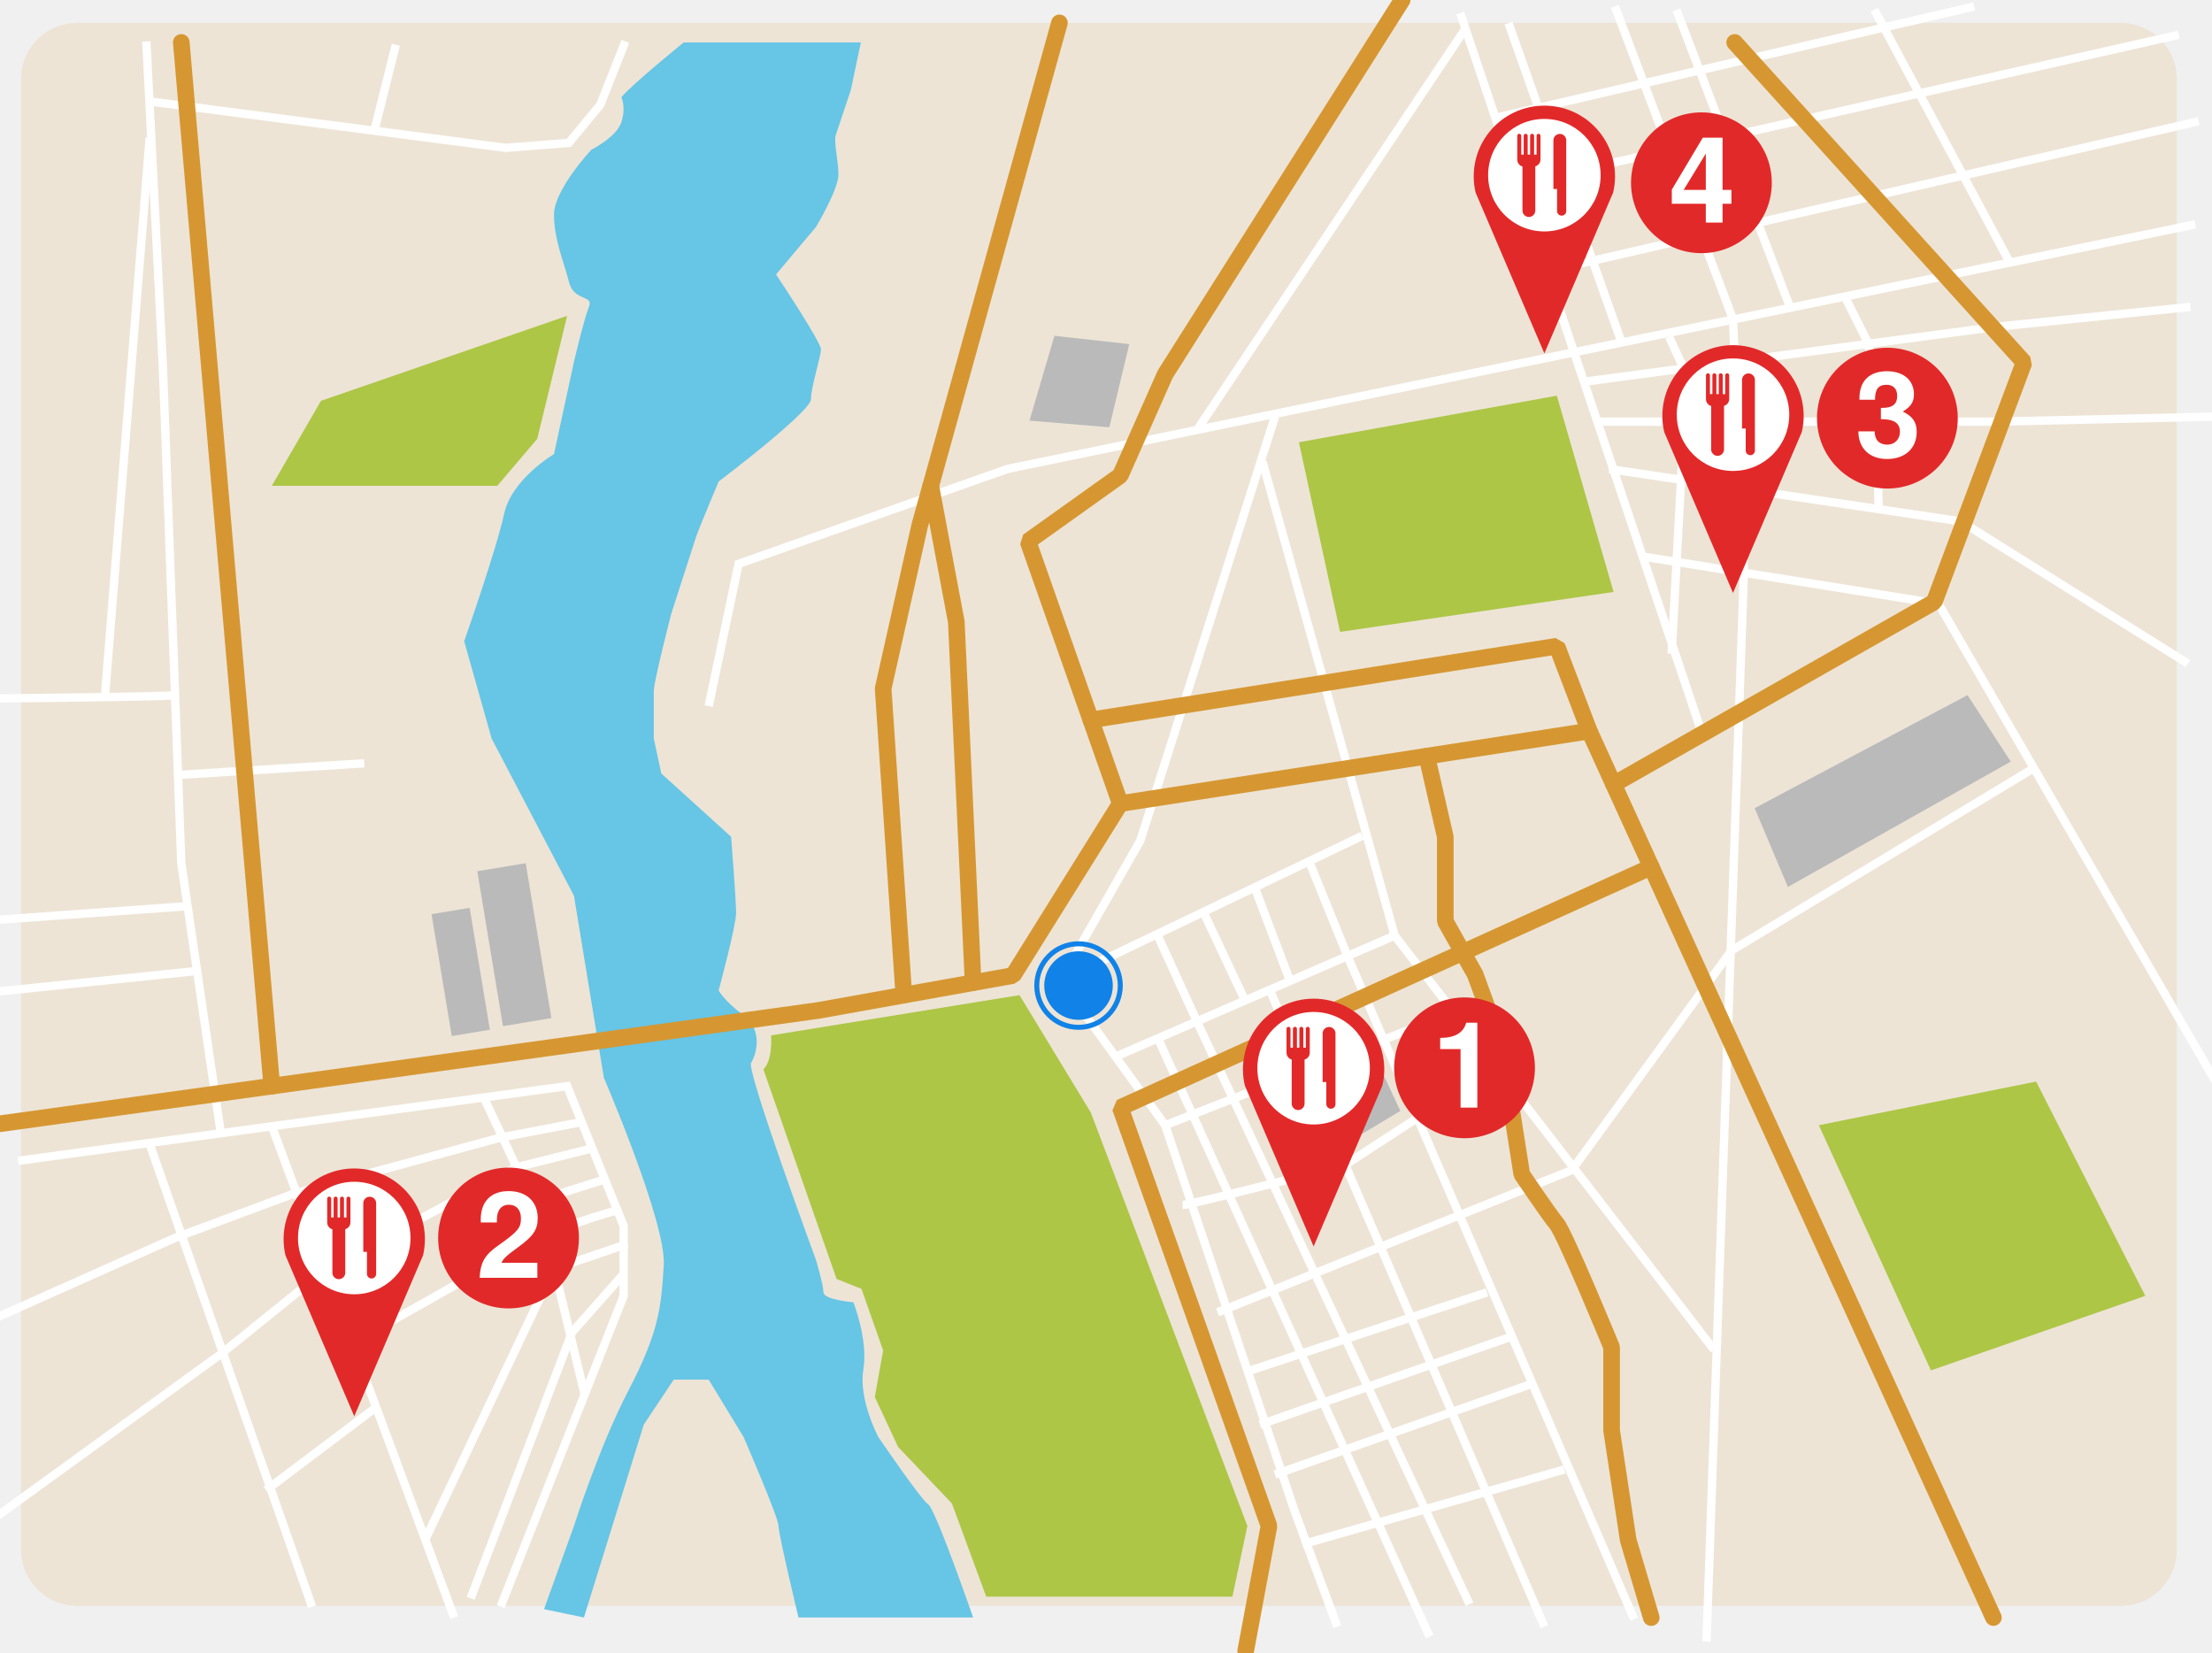
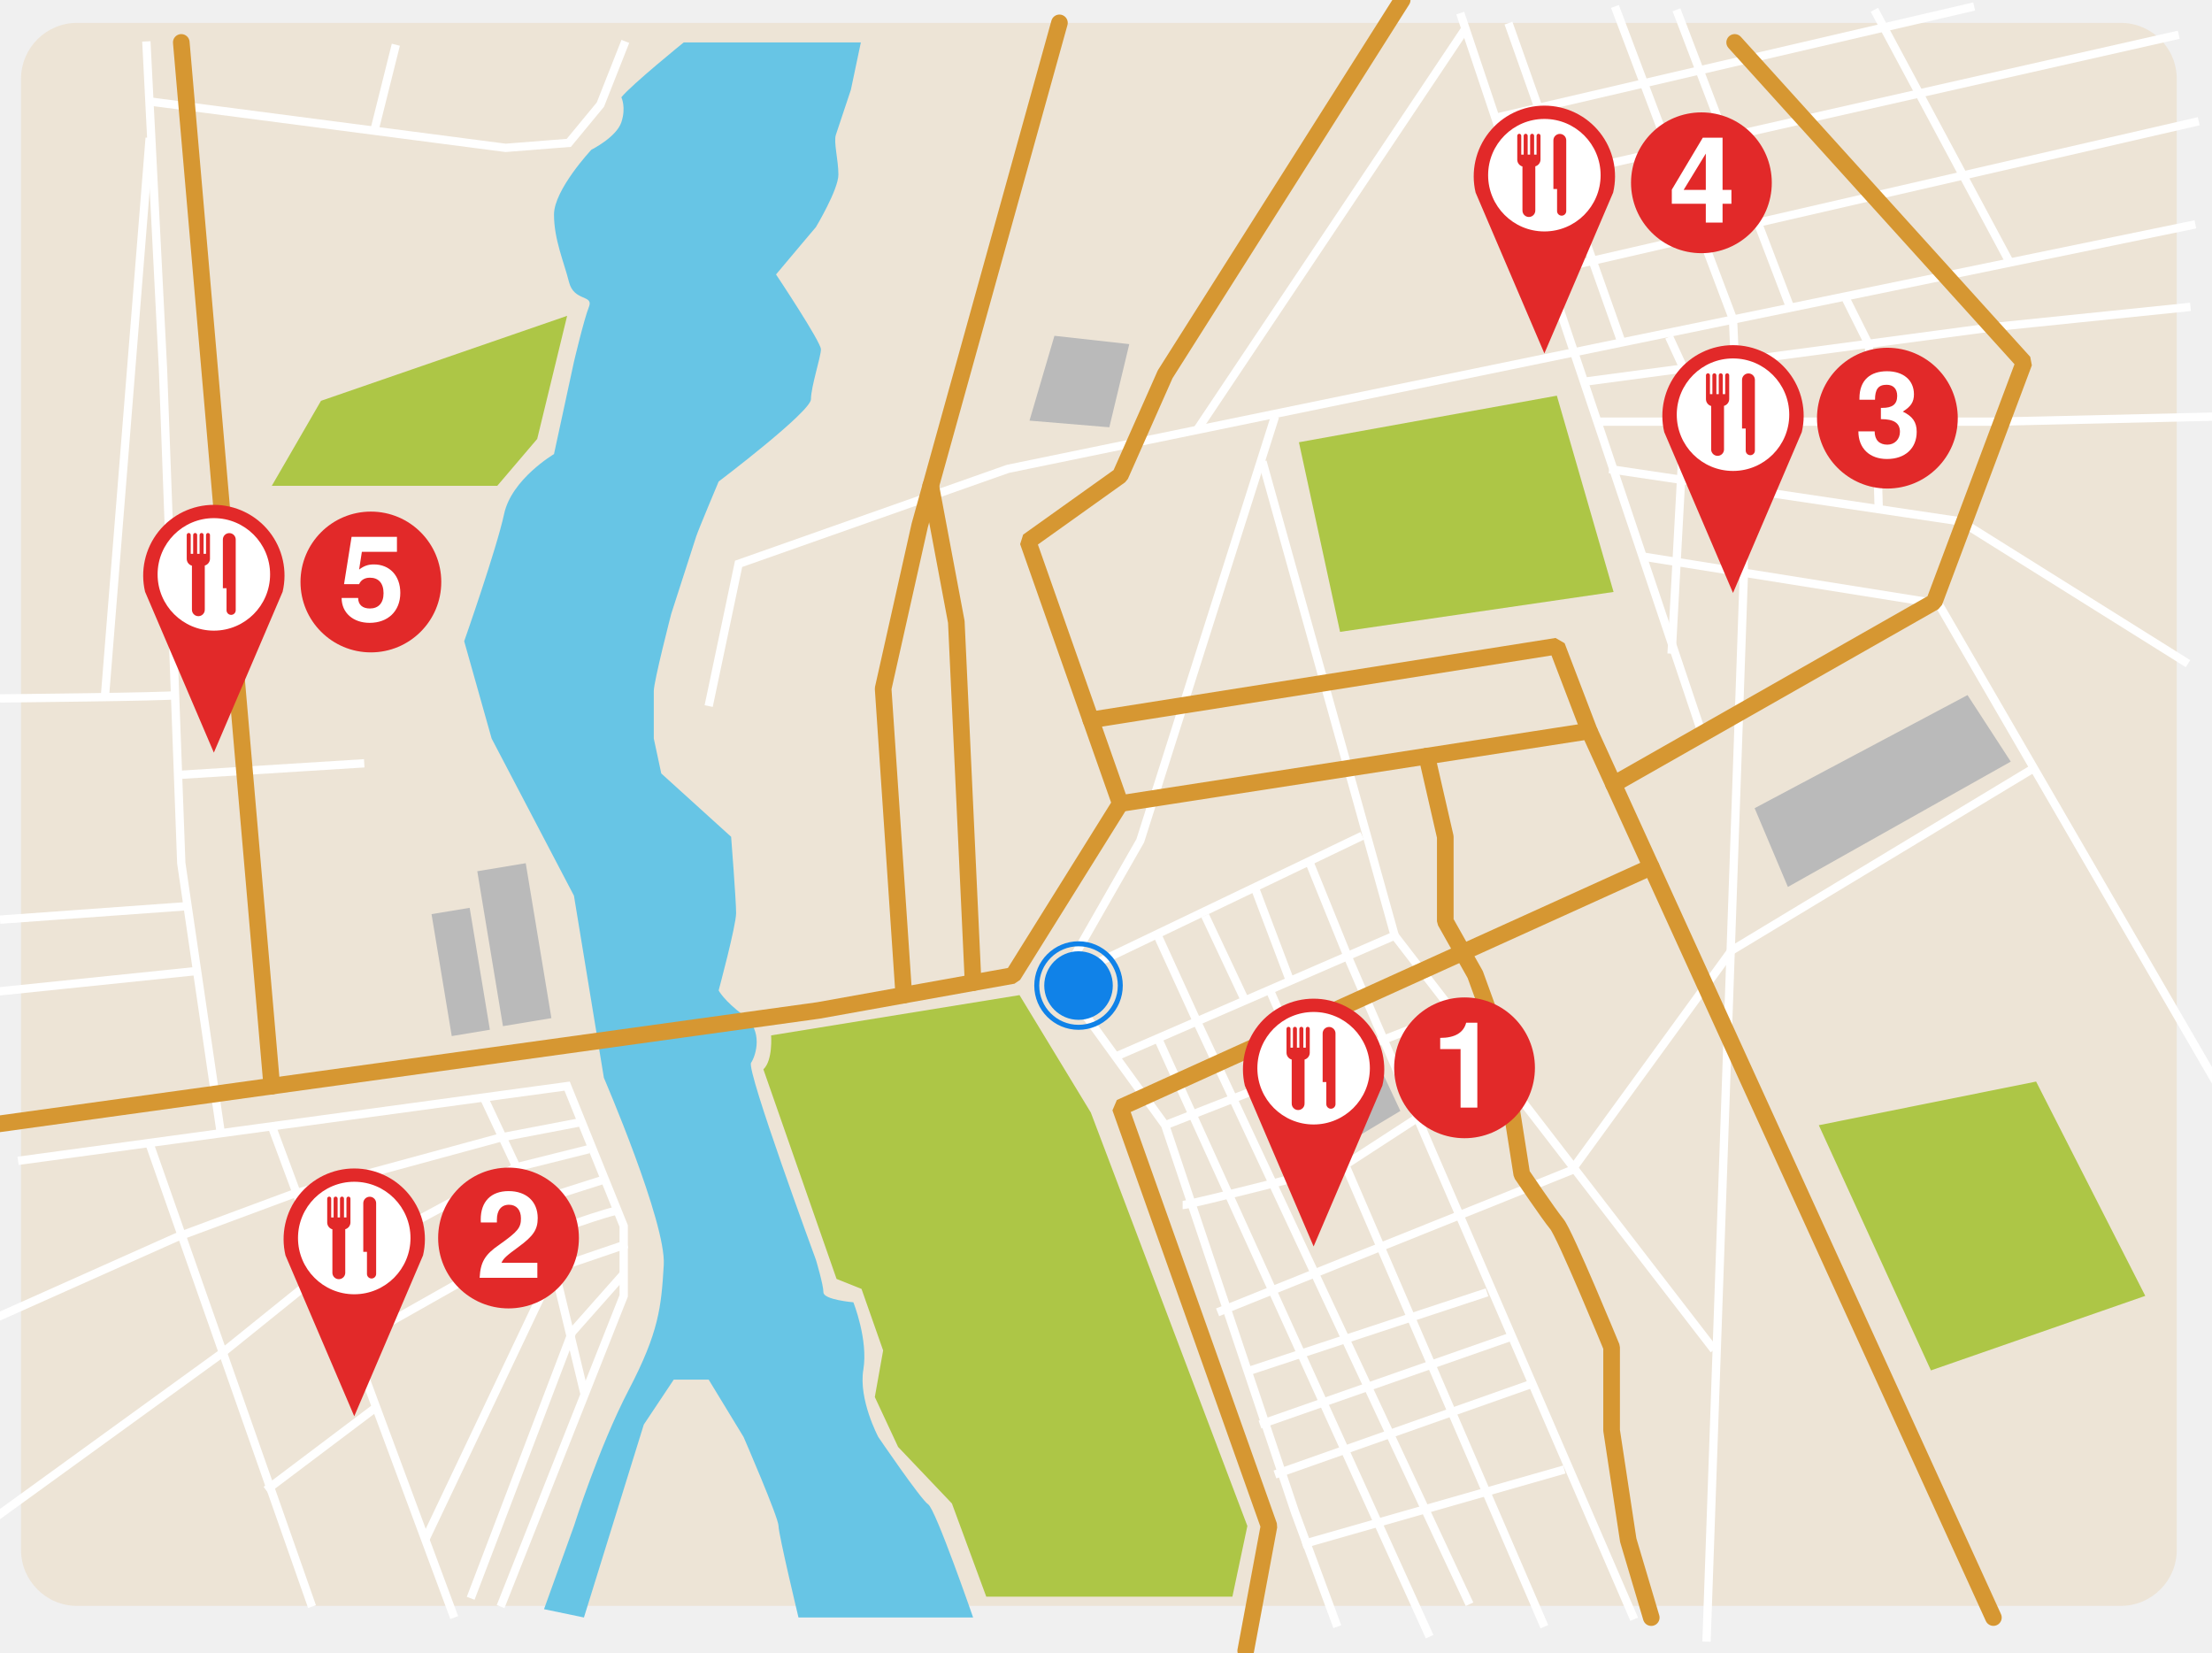
<svg xmlns="http://www.w3.org/2000/svg" id="map" viewBox="0 0 1330 993.77">
  <defs>
    <style>
-         .mapFoodNumbersCls-1 {
-             fill: #ede4d6;
-         }
-         
-         .mapFoodNumbersCls-2 {
-             fill: #67c5e5;
-         }
-         
-         .mapFoodNumbersCls-3 {
-             fill: #adc646;
-         }
-         
-         .mapFoodNumbersCls-11,
-         .mapFoodNumbersCls-4,
-         .mapFoodNumbersCls-6 {
-             fill: none;
-         }
-         
-         .mapFoodNumbersCls-4 {
-             stroke: #fff;
-             stroke-width: 5px;
-         }
-         
-         .mapFoodNumbersCls-11,
-         .mapFoodNumbersCls-4 {
-             stroke-miterlimit: 10;
-         }
-         
-         .mapFoodNumbersCls-5 {
-             fill: #bababa;
-         }
-         
-         .mapFoodNumbersCls-6 {
-             stroke: #d69732;
-             stroke-linecap: round;
-             stroke-linejoin: bevel;
-             stroke-width: 10px;
-         }
-         
-         .mapFoodNumbersCls-7 {
-             fill: #e22929;
-         }
-         
-         .mapFoodNumbersCls-8,
-         .mapFoodNumbersCls-9 {
-             fill: #fff;
-         }
-         
-         .mapFoodNumbersCls-9 {
-             font-size: 72px;
-             font-family: Helvetica Neue;
-             font-weight: 700;
-         }
-         
-         .mapFoodNumbersCls-10 {
-             fill: #1082e8;
-         }
-         
-         .mapFoodNumbersCls-11 {
-             stroke: #1082e8;
-             stroke-width: 3px;
-         }
+             .mapFoodNumbersCls-1 {
+                 fill: #ede4d6;
+             }
+ 
+             .mapFoodNumbersCls-2 {
+                 fill: #67c5e5;
+             }
+ 
+             .mapFoodNumbersCls-3 {
+                 fill: #adc646;
+             }
+ 
+             .mapFoodNumbersCls-11,
+             .mapFoodNumbersCls-4,
+             .mapFoodNumbersCls-6 {
+                 fill: none;
+             }
+ 
+             .mapFoodNumbersCls-4 {
+                 stroke: #fff;
+                 stroke-width: 5px;
+             }
+ 
+             .mapFoodNumbersCls-11,
+             .mapFoodNumbersCls-4 {
+                 stroke-miterlimit: 10;
+             }
+ 
+             .mapFoodNumbersCls-5 {
+                 fill: #bababa;
+             }
+ 
+             .mapFoodNumbersCls-6 {
+                 stroke: #d69732;
+                 stroke-linecap: round;
+                 stroke-linejoin: bevel;
+                 stroke-width: 10px;
+             }
+ 
+             .mapFoodNumbersCls-7 {
+                 fill: #e22929;
+             }
+ 
+             .mapFoodNumbersCls-8,
+             .mapFoodNumbersCls-9 {
+                 fill: #fff;
+             }
+ 
+             .mapFoodNumbersCls-9 {
+                 font-size: 72px;
+                 font-family: Helvetica Neue;
+                 font-weight: 700;
+             }
+ 
+             .mapFoodNumbersCls-10 {
+                 fill: #1082e8;
+             }
+ 
+             .mapFoodNumbersCls-11 {
+                 stroke: #1082e8;
+                 stroke-width: 3px;
+             }
        </style>
  </defs>
  <rect class="mapFoodNumbersCls-1" x="12.65" y="13.75" width="1296.16" height="951.7" rx="33.69" ry="33.69" />
  <path class="mapFoodNumbersCls-2" d="M411.1,25.5s-31.5,25.5-37.5,33c0,0,3,6,0,15s-18,16.5-18,16.5-22.5,24-22.5,39,6,28.5,9,40.5,15,7.5,12,15-9,33-9,33l-12,55.5s-25.5,15-30,36-24,76.5-24,76.5l16.5,58.5,49.5,94.5,18,109.49s37.5,87,36,112.49-3,40.5-21,75-33,81.95-33,81.95l-18,50,24,5,36-116,18-27h21l21,34.5s21,48.4,21,53.45,12,55.05,12,55.05h105s-22.5-65-27-68-30-40.5-30-40.5-12-22.5-9-40.5-6-40.5-6-40.5-18-1.5-18-6-4.5-19.5-4.5-19.5-42-114-39-118.49,7.5-19.5-4.5-28.5-15-15-15-15,10.5-39,10.5-46.5-3-45.87-3-45.87L397.6,465l-4.5-21v-28.5c0-6,10.5-46.5,10.5-46.5s13.5-42,15-46.5,13.5-33,13.5-33,55.5-42,55.5-49.5,6-25.5,6-30-27-45-27-45c7.5-9,24-28.5,24-28.5S504.1,114,504.1,105s-3-19.5-1.5-24l9-27,6-28.5H411.1Z" />
-   <path class="mapFoodNumbersCls-3" d="M463.64,622.47s1.17,14.93-4.64,20.42l44,126,15,6,13,37-5,28,14,30,32.36,34,20.64,56H741l9-42.48L655.89,668.89,613,598.26Z" />
-   <polygon class="mapFoodNumbersCls-3" points="805.73 379.88 970.18 355.88 936.08 237.88 781 265.88 805.73 379.88" />
-   <polygon class="mapFoodNumbersCls-3" points="341 189.88 323 263.88 299 292.06 163.43 292.06 193 240.97 341 189.88" />
-   <polygon class="mapFoodNumbersCls-3" points="1093.59 676.47 1161 823.88 1289.88 779.07 1224.24 650.23 1093.59 676.47" />
  <polyline class="mapFoodNumbersCls-4" points="10.86 697.88 341 652.97 375 737.06 375 779.07 301 965.88" />
  <polyline class="mapFoodNumbersCls-4" points="290.88 659.78 327.11 737.06 351.53 838.32" />
  <line class="mapFoodNumbersCls-4" x1="163.43" y1="677.13" x2="273.11" y2="972.46" />
  <line class="mapFoodNumbersCls-4" x1="89.74" y1="687.15" x2="187.61" y2="965.89" />
  <polyline class="mapFoodNumbersCls-4" points="348 674.88 301 683.88 176 717.88 106 743.88 -6 793.88" />
  <polyline class="mapFoodNumbersCls-4" points="354 690.88 310 701.88 195 763.88 133 813.88 -5 913.88" />
  <line class="mapFoodNumbersCls-4" x1="364" y1="708.89" x2="320" y2="722.89" />
  <path class="mapFoodNumbersCls-4" d="M372,727.89c-3-1-44,14-44,14l-115,65" />
  <polyline class="mapFoodNumbersCls-4" points="377 747.88 333 762.88 256 924.88" />
  <polyline class="mapFoodNumbersCls-4" points="375 765.88 344 800.88 283 960.88" />
  <line class="mapFoodNumbersCls-4" x1="225" y1="846.89" x2="160" y2="895.89" />
  <polyline class="mapFoodNumbersCls-4" points="133 682.88 109 518.88 98 221.88 88 24.89" />
  <line class="mapFoodNumbersCls-4" x1="107" y1="465.89" x2="219" y2="458.89" />
  <line class="mapFoodNumbersCls-4" x1="111" y1="544.89" y2="552.89" />
  <line class="mapFoodNumbersCls-4" x1="117" y1="583.89" x2="-9" y2="596.89" />
  <path class="mapFoodNumbersCls-4" d="M106,417.89c-3,1-106,2-106,2" />
  <line class="mapFoodNumbersCls-4" x1="63" y1="419.89" x2="90" y2="82.89" />
  <polyline class="mapFoodNumbersCls-4" points="89 60.88 304 88.89 342 85.89 361 62.88 376 24.89" />
  <line class="mapFoodNumbersCls-4" x1="225" y1="78.89" x2="238" y2="26.89" />
  <polyline class="mapFoodNumbersCls-4" points="1320 134.88 606 281.88 444.1 338.98 426.1 424.48" />
  <line class="mapFoodNumbersCls-4" x1="1023" y1="439.89" x2="878" y2="7.89" />
  <line class="mapFoodNumbersCls-4" x1="931" y1="162.89" x2="1322" y2="72.89" />
  <line class="mapFoodNumbersCls-4" x1="912" y1="110.89" x2="1310" y2="20.89" />
  <line class="mapFoodNumbersCls-4" x1="899" y1="70.89" x2="1187" y2="3.89" />
  <line class="mapFoodNumbersCls-4" x1="975" y1="205.89" x2="907" y2="13.89" />
  <polyline class="mapFoodNumbersCls-4" points="971 3.88 1042 191.88 1048.57 343.48 1026.07 986.95" />
  <line class="mapFoodNumbersCls-4" x1="1076" y1="183.89" x2="1008" y2="5.89" />
  <line class="mapFoodNumbersCls-4" x1="1209" y1="158.89" x2="1127" y2="5.89" />
  <polyline class="mapFoodNumbersCls-4" points="987.07 334.48 1165.57 362.98 1339.56 662.97" />
  <polyline class="mapFoodNumbersCls-4" points="967.58 281.99 1179.06 313.48 1315.56 398.98" />
  <polyline class="mapFoodNumbersCls-4" points="960.08 253.49 1200.06 253.49 1330.56 250.49" />
  <polyline class="mapFoodNumbersCls-4" points="952.58 229.49 1200.06 196.49 1317.06 184.49" />
  <polyline class="mapFoodNumbersCls-4" points="1003.57 202.49 1012.57 221.99 1012.57 254.99 1005.07 392.98" />
  <polyline class="mapFoodNumbersCls-4" points="1110.07 179.99 1123.57 206.99 1128.07 251.99 1129.57 304.49" />
  <line class="mapFoodNumbersCls-4" x1="720.09" y1="257.99" x2="880.58" y2="18" />
  <polyline class="mapFoodNumbersCls-4" points="804.08 977.95 778.59 908.96 700.59 676.47 637.59 589.47 685.59 505.48 766.59 250.49" />
  <polyline class="mapFoodNumbersCls-4" points="759.09 277.49 838.58 562.47 669.09 635.97" />
  <line class="mapFoodNumbersCls-4" x1="637.59" y1="589.47" x2="819.08" y2="502.47" />
  <polyline class="mapFoodNumbersCls-4" points="787.58 518.97 810.08 574.47 982.57 973.45" />
  <line class="mapFoodNumbersCls-4" x1="754.59" y1="533.97" x2="775.58" y2="589.47" />
  <line class="mapFoodNumbersCls-4" x1="724.59" y1="550.47" x2="748.59" y2="601.47" />
  <polyline class="mapFoodNumbersCls-4" points="696.09 562.47 720.09 614.97 883.58 964.45" />
  <line class="mapFoodNumbersCls-4" x1="838.58" y1="562.47" x2="1030.57" y2="811.46" />
  <line class="mapFoodNumbersCls-4" x1="763.59" y1="595.47" x2="928.58" y2="977.95" />
  <line class="mapFoodNumbersCls-4" x1="696.09" y1="623.97" x2="859.58" y2="983.95" />
  <line class="mapFoodNumbersCls-4" x1="700.59" y1="676.47" x2="873.08" y2="608.97" />
  <path class="mapFoodNumbersCls-4" d="M711.09,724.46c4.5,0,97.5-24,97.5-24l90-58.5" />
  <polyline class="mapFoodNumbersCls-4" points="732.09 788.96 945.08 703.47 1041.07 571.47 1222.56 461.98" />
  <line class="mapFoodNumbersCls-4" x1="748.59" y1="824.96" x2="894.08" y2="776.96" />
  <line class="mapFoodNumbersCls-4" x1="757.59" y1="856.46" x2="907.58" y2="803.96" />
  <line class="mapFoodNumbersCls-4" x1="766.59" y1="886.46" x2="919.58" y2="832.46" />
  <line class="mapFoodNumbersCls-4" x1="783.08" y1="928.45" x2="940.58" y2="883.46" />
+   <path class="mapFoodNumbersCls-3" d="M463.64,622.47s1.17,14.93-4.64,20.42l44,126,15,6,13,37-5,28,14,30,32.36,34,20.64,56H741l9-42.48L655.89,668.89,613,598.26Z" />
+   <polygon class="mapFoodNumbersCls-3" points="805.73 379.88 970.18 355.88 936.08 237.88 781 265.88 805.73 379.88" />
+   <polygon class="mapFoodNumbersCls-3" points="341 189.88 323 263.88 299 292.06 163.43 292.06 193 240.97 341 189.88" />
+   <polygon class="mapFoodNumbersCls-3" points="1093.59 676.47 1161 823.88 1289.88 779.07 1224.24 650.23 1093.59 676.47" />
  <rect class="mapFoodNumbersCls-5" x="294.45" y="520.77" width="29.53" height="94.41" transform="translate(-88.66 58.16) rotate(-9.41)" />
  <rect class="mapFoodNumbersCls-5" x="265.34" y="547.21" width="23.24" height="74.31" transform="translate(-91.77 53.11) rotate(-9.41)" />
  <polygon class="mapFoodNumbersCls-5" points="619 252.88 667 256.88 679 206.88 634 201.88 619 252.88" />
  <polygon class="mapFoodNumbersCls-5" points="798 651.88 812 685.88 842 667.88 827 635.88 798 651.88" />
  <polygon class="mapFoodNumbersCls-5" points="1075 533.22 1209 457.88 1183 417.88 1055 485.88 1075 533.22" />
  <polyline class="mapFoodNumbersCls-6" points="-6.35 676.47 492.1 607.47 609.09 586.47 673.59 483.11 618.09 325.48 673.59 285.88 700.59 224.99 843.08 0" />
  <polyline class="mapFoodNumbersCls-6" points="673.59 483.11 955.58 439.48 1198.56 972.46" />
  <polyline class="mapFoodNumbersCls-6" points="655.89 432.84 936.08 388.48 955.58 439.48" />
  <polyline class="mapFoodNumbersCls-6" points="992.84 521.22 673.59 665.88 763 917.41 749 992.46" />
  <path class="mapFoodNumbersCls-6" d="M857.87,454.59L869,503.11v50.78l18,32,16,44L915,706s16.15,23.92,21.08,29.92,32.92,74,32.92,74v50l10,66,13.84,46.57" />
  <polyline class="mapFoodNumbersCls-6" points="543.43 598.26 531 413.98 553 315.88 637 13.75" />
  <polyline class="mapFoodNumbersCls-6" points="585.09 590.78 575 373.88 559.62 292.06" />
  <polyline class="mapFoodNumbersCls-6" points="1043 25.5 1217 217.88 1163 361.88 970.18 471.52" />
  <line class="mapFoodNumbersCls-6" x1="163.43" y1="652.97" x2="109" y2="25.5" />
+   <path class="mapFoodNumbersCls-7" d="M789.83,600.4h0a42.49,42.49,0,0,1,41.35,52.26l-41.35,96.7-41.35-96.7A42.49,42.49,0,0,1,789.83,600.4Z" />
+   <circle class="mapFoodNumbersCls-8" cx="789.83" cy="642.21" r="33.82" />
+   <path class="mapFoodNumbersCls-7" d="M799.13,617.4a3.87,3.87,0,0,0-3.87,3.87v29.27h2.21v13.26a2.76,2.76,0,1,0,5.52,0V621.26A3.87,3.87,0,0,0,799.13,617.4Z" />
+   <path class="mapFoodNumbersCls-7" d="M786.33,617.32a1.2,1.2,0,0,0-1.2,1.2v11.32h-1.47V618.52a1.2,1.2,0,1,0-2.4,0v11.32H779.8V618.52a1.2,1.2,0,1,0-2.4,0v11.32h-1.46V618.52a1.2,1.2,0,1,0-2.4,0V633h0a4.27,4.27,0,0,0,3.12,4v26.3a3.87,3.87,0,1,0,7.73,0v-26.3a4.27,4.27,0,0,0,3.12-4h0V618.52A1.2,1.2,0,0,0,786.33,617.32Z" />
+   <circle class="mapFoodNumbersCls-7" cx="880.58" cy="641.97" r="42.32" />
+   <text class="mapFoodNumbersCls-9" transform="translate(861.05 665.89)">1</text>
  <path class="mapFoodNumbersCls-7" d="M213,702.48h0a42.49,42.49,0,0,1,41.35,52.26L213,851.44l-41.35-96.7A42.49,42.49,0,0,1,213,702.48Z" />
  <circle class="mapFoodNumbersCls-8" cx="213" cy="744.29" r="33.82" />
  <path class="mapFoodNumbersCls-7" d="M222.3,719.47a3.87,3.87,0,0,0-3.87,3.87v29.27h2.21v13.26a2.76,2.76,0,0,0,5.52,0V723.34A3.87,3.87,0,0,0,222.3,719.47Z" />
  <path class="mapFoodNumbersCls-7" d="M209.5,719.4a1.2,1.2,0,0,0-1.2,1.2v11.32h-1.47V720.6a1.2,1.2,0,1,0-2.4,0v11.32H203V720.6a1.2,1.2,0,1,0-2.4,0v11.32h-1.46V720.6a1.2,1.2,0,1,0-2.4,0v14.46h0a4.27,4.27,0,0,0,3.12,4v26.3a3.87,3.87,0,0,0,7.73,0V739a4.27,4.27,0,0,0,3.12-4h0V720.6A1.2,1.2,0,0,0,209.5,719.4Z" />
-   <path class="mapFoodNumbersCls-7" d="M789.83,600.4h0a42.49,42.49,0,0,1,41.35,52.26l-41.35,96.7-41.35-96.7A42.49,42.49,0,0,1,789.83,600.4Z" />
-   <circle class="mapFoodNumbersCls-8" cx="789.83" cy="642.21" r="33.82" />
-   <path class="mapFoodNumbersCls-7" d="M799.13,617.4a3.87,3.87,0,0,0-3.87,3.87v29.27h2.21v13.26a2.76,2.76,0,1,0,5.52,0V621.26A3.87,3.87,0,0,0,799.13,617.4Z" />
-   <path class="mapFoodNumbersCls-7" d="M786.33,617.32a1.2,1.2,0,0,0-1.2,1.2v11.32h-1.47V618.52a1.2,1.2,0,1,0-2.4,0v11.32H779.8V618.52a1.2,1.2,0,1,0-2.4,0v11.32h-1.46V618.52a1.2,1.2,0,1,0-2.4,0V633h0a4.27,4.27,0,0,0,3.12,4v26.3a3.87,3.87,0,1,0,7.73,0v-26.3a4.27,4.27,0,0,0,3.12-4h0V618.52A1.2,1.2,0,0,0,786.33,617.32Z" />
+   <circle class="mapFoodNumbersCls-7" cx="305.76" cy="744.29" r="42.32" />
+   <text class="mapFoodNumbersCls-9" transform="translate(286.23 768.21)">2</text>
  <path class="mapFoodNumbersCls-7" d="M1042,207.51h0a42.49,42.49,0,0,1,41.35,52.26L1042,356.47l-41.35-96.7A42.49,42.49,0,0,1,1042,207.51Z" />
  <circle class="mapFoodNumbersCls-8" cx="1042" cy="249.31" r="33.82" />
-   <circle class="mapFoodNumbersCls-7" cx="1023" cy="109.89" r="42.32" />
  <path class="mapFoodNumbersCls-7" d="M1051.3,224.5a3.87,3.87,0,0,0-3.87,3.87v29.27h2.21v13.26a2.76,2.76,0,1,0,5.52,0V228.36A3.87,3.87,0,0,0,1051.3,224.5Z" />
  <path class="mapFoodNumbersCls-7" d="M1038.5,224.42a1.2,1.2,0,0,0-1.2,1.2v11.32h-1.47V225.62a1.2,1.2,0,1,0-2.4,0v11.32H1032V225.62a1.2,1.2,0,1,0-2.4,0v11.32h-1.46V225.62a1.2,1.2,0,1,0-2.4,0v14.46h0a4.27,4.27,0,0,0,3.12,4v26.3a3.87,3.87,0,0,0,7.73,0V244a4.27,4.27,0,0,0,3.12-4h0V225.62A1.2,1.2,0,0,0,1038.5,224.42Z" />
+   <circle class="mapFoodNumbersCls-7" cx="1134.82" cy="251.39" r="42.32" />
+   <text class="mapFoodNumbersCls-9" transform="translate(1115.29 275.31)">3</text>
  <path class="mapFoodNumbersCls-7" d="M928.58,63.51h0a42.49,42.49,0,0,1,41.35,52.26l-41.35,96.7-41.35-96.7A42.49,42.49,0,0,1,928.58,63.51Z" />
  <circle class="mapFoodNumbersCls-8" cx="928.58" cy="105.32" r="33.82" />
  <path class="mapFoodNumbersCls-7" d="M937.87,80.5A3.87,3.87,0,0,0,934,84.37v29.27h2.21V126.9a2.76,2.76,0,0,0,5.52,0V84.37A3.87,3.87,0,0,0,937.87,80.5Z" />
  <path class="mapFoodNumbersCls-7" d="M925.08,80.43a1.2,1.2,0,0,0-1.2,1.2V92.95h-1.47V81.63a1.2,1.2,0,1,0-2.4,0V92.95h-1.47V81.63a1.2,1.2,0,1,0-2.4,0V92.95h-1.46V81.63a1.2,1.2,0,1,0-2.4,0V96.09h0a4.27,4.27,0,0,0,3.12,4v26.3a3.87,3.87,0,1,0,7.73,0V100a4.27,4.27,0,0,0,3.12-4h0V81.63A1.2,1.2,0,0,0,925.08,80.43Z" />
+   <circle class="mapFoodNumbersCls-7" cx="1023" cy="109.89" r="42.32" />
  <text class="mapFoodNumbersCls-9" transform="translate(1003.47 133.81)">4</text>
-   <circle class="mapFoodNumbersCls-7" cx="1134.82" cy="251.39" r="42.32" />
-   <text class="mapFoodNumbersCls-9" transform="translate(1115.29 275.31)">3</text>
-   <circle class="mapFoodNumbersCls-7" cx="880.58" cy="641.97" r="42.32" />
-   <text class="mapFoodNumbersCls-9" transform="translate(861.05 665.89)">1</text>
-   <circle class="mapFoodNumbersCls-7" cx="305.76" cy="744.29" r="42.32" />
-   <text class="mapFoodNumbersCls-9" transform="translate(286.23 768.21)">2</text>
-   <circle class="mapFoodNumbersCls-10" cx="648.48" cy="592.51" r="20.61" />
-   <circle class="mapFoodNumbersCls-11" cx="648.48" cy="592.51" r="25.11" />
+   <path class="mapFoodNumbersCls-7" d="M128.58,303.51h0a42.49,42.49,0,0,1,41.35,52.26l-41.35,96.7-41.35-96.7A42.49,42.49,0,0,1,128.58,303.51Z" />
+   <circle class="mapFoodNumbersCls-8" cx="128.58" cy="345.32" r="33.82" />
+   <path class="mapFoodNumbersCls-7" d="M137.87,320.5A3.87,3.87,0,0,0,134,324.37v29.27h2.21V366.9a2.76,2.76,0,0,0,5.52,0V324.37A3.87,3.87,0,0,0,137.87,320.5Z" />
+   <path class="mapFoodNumbersCls-7" d="M125.08,320.43a1.2,1.2,0,0,0-1.2,1.2V332.95h-1.47V321.63a1.2,1.2,0,1,0-2.4,0V332.95h-1.47V321.63a1.2,1.2,0,1,0-2.4,0V332.95h-1.46V321.63a1.2,1.2,0,1,0-2.4,0V336.09h0a4.27,4.27,0,0,0,3.12,4v26.3a3.87,3.87,0,1,0,7.73,0V340a4.27,4.27,0,0,0,3.12-4h0V321.63A1.2,1.2,0,0,0,125.08,320.43Z" />
+   <circle class="mapFoodNumbersCls-7" cx="223" cy="349.89" r="42.32" />
+   <text class="mapFoodNumbersCls-9" transform="translate(203.47 373.81)">5</text>
+   <g id="currentLocation">
+     <circle class="mapFoodNumbersCls-10" cx="648.48" cy="592.51" r="20.61" />
+     <circle class="mapFoodNumbersCls-11" cx="648.48" cy="592.51" r="25.11" />
+   </g>
</svg>
